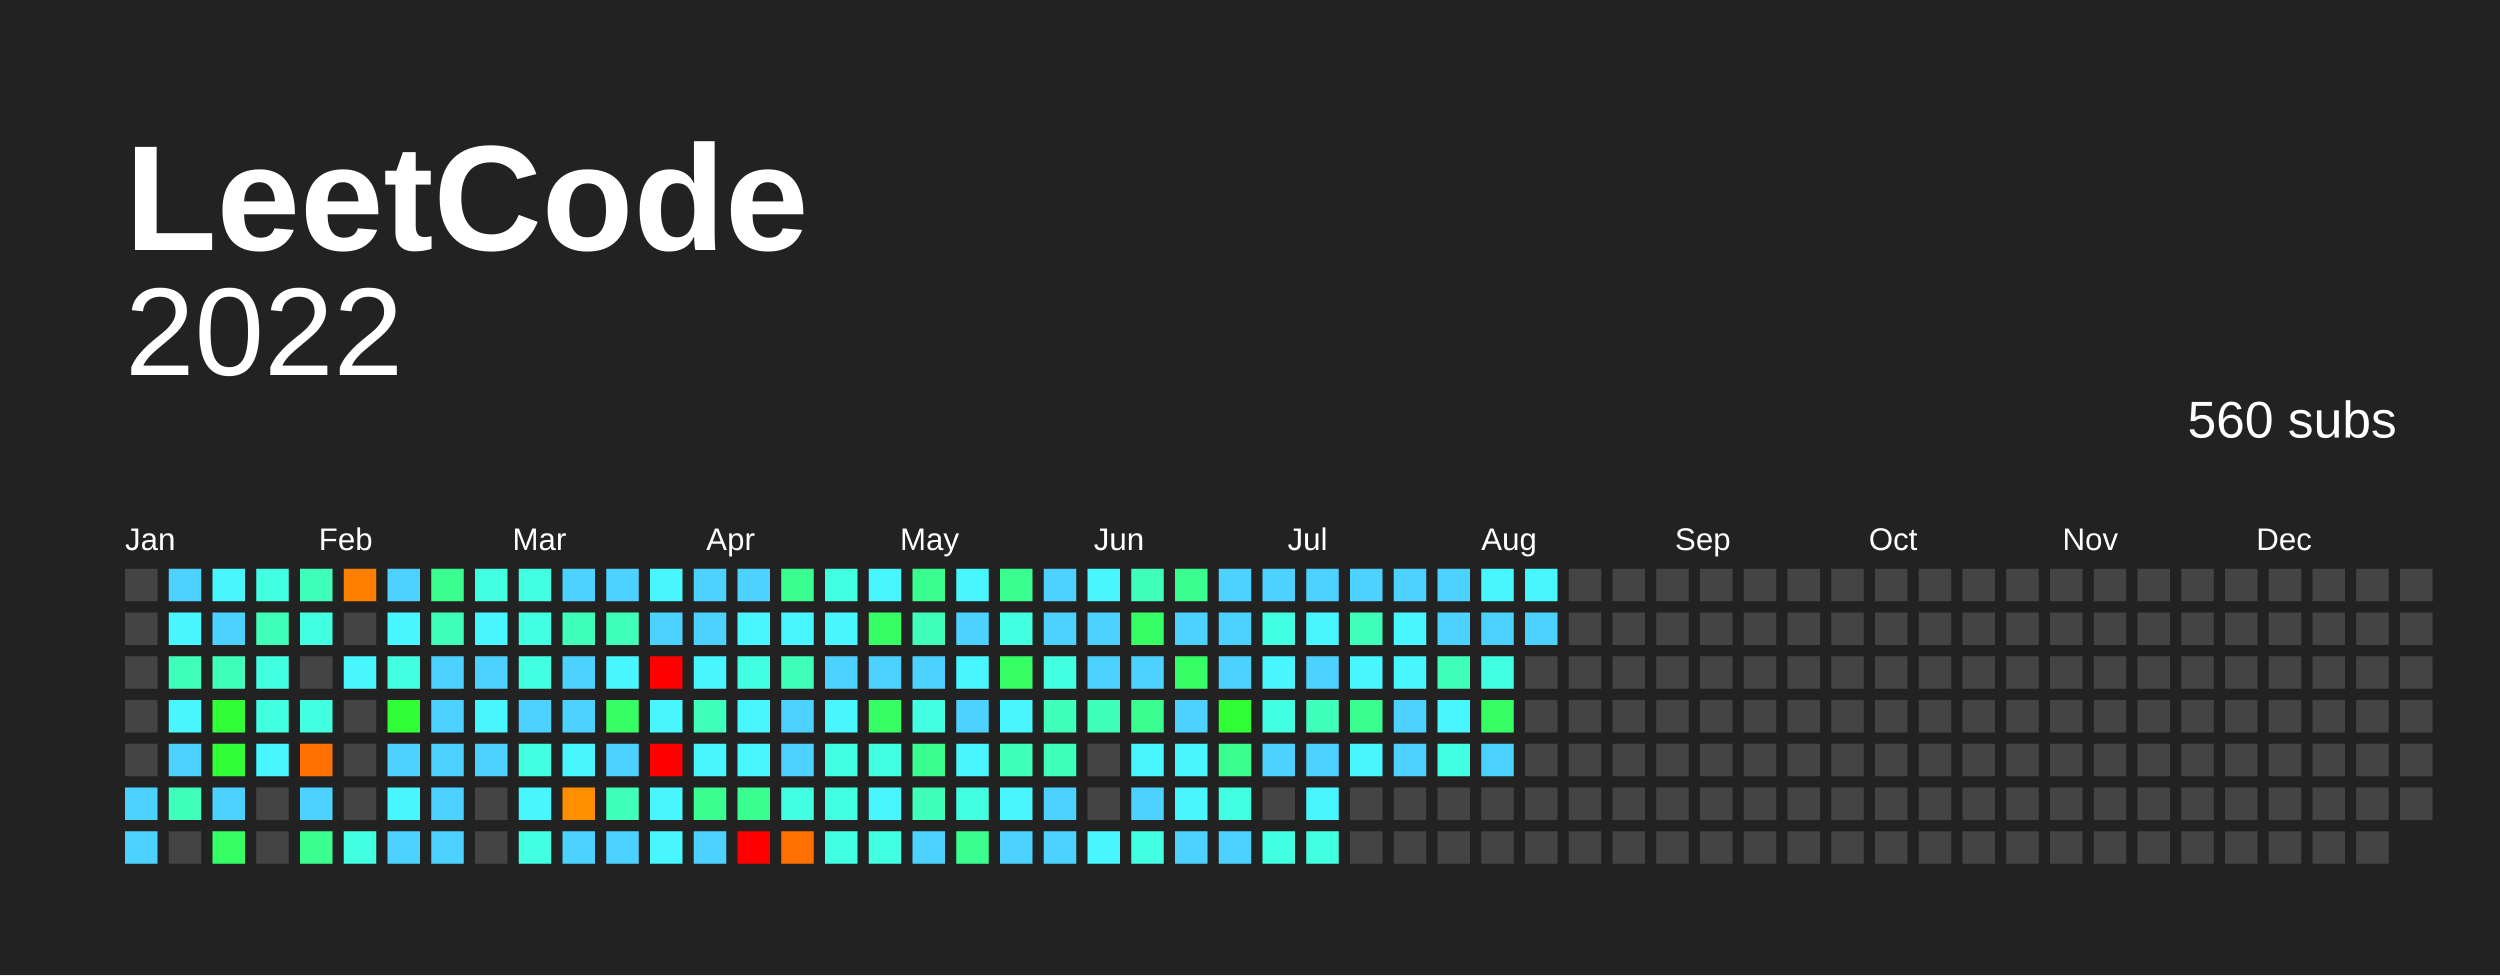
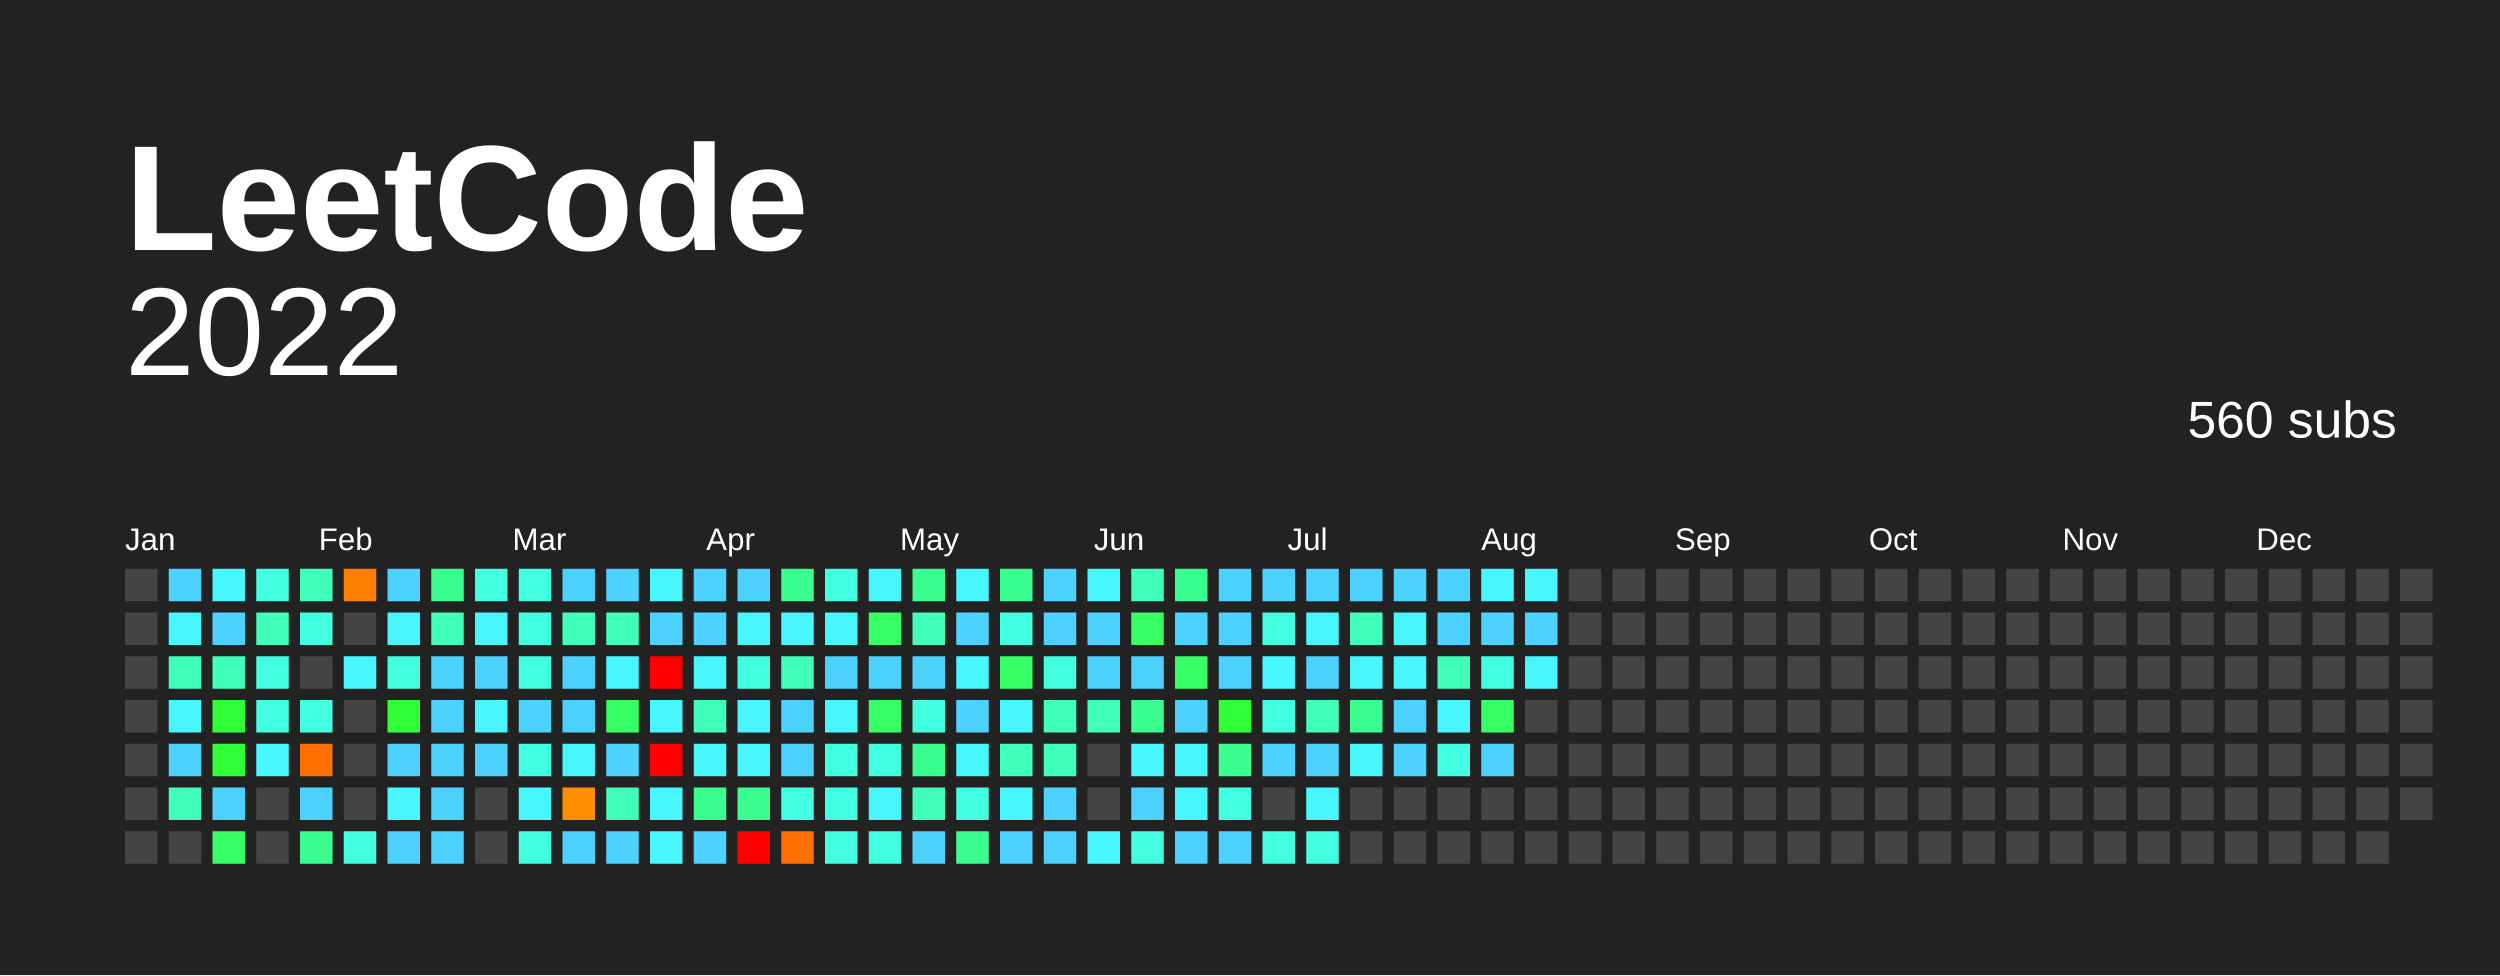
<svg xmlns="http://www.w3.org/2000/svg" baseProfile="full" height="78mm" version="1.1" viewBox="0,0,200,78" width="200mm">
  <defs />
  <rect fill="#222222" height="78" width="200" x="0" y="0" />
  <text fill="#FFFFFF" style="font-size:12px; font-family:Arial; font-weight:bold;" x="10" y="20"> LeetCode</text>
  <text alignment-baseline="hanging" fill="#FFFFFF" style="font-size:10.0px; font-family:Arial;" x="10" y="30">2022</text>
  <text alignment-baseline="hanging" fill="#FFFFFF" style="font-size:4.125px; font-family:Arial;" x="175" y="35">560 subs</text>
  <text fill="#FFFFFF" style="font-size:2.5px; font-family:Arial" x="10.0" y="44">Jan</text>
  <text fill="#FFFFFF" style="font-size:2.5px; font-family:Arial" x="25.5" y="44">Feb</text>
  <text fill="#FFFFFF" style="font-size:2.5px; font-family:Arial" x="41.0" y="44">Mar</text>
  <text fill="#FFFFFF" style="font-size:2.5px; font-family:Arial" x="56.5" y="44">Apr</text>
  <text fill="#FFFFFF" style="font-size:2.5px; font-family:Arial" x="72.0" y="44">May</text>
  <text fill="#FFFFFF" style="font-size:2.5px; font-family:Arial" x="87.5" y="44">Jun</text>
  <text fill="#FFFFFF" style="font-size:2.5px; font-family:Arial" x="103.0" y="44">Jul</text>
  <text fill="#FFFFFF" style="font-size:2.5px; font-family:Arial" x="118.5" y="44">Aug</text>
  <text fill="#FFFFFF" style="font-size:2.5px; font-family:Arial" x="134.0" y="44">Sep</text>
  <text fill="#FFFFFF" style="font-size:2.5px; font-family:Arial" x="149.5" y="44">Oct</text>
  <text fill="#FFFFFF" style="font-size:2.5px; font-family:Arial" x="165.0" y="44">Nov</text>
  <text fill="#FFFFFF" style="font-size:2.5px; font-family:Arial" x="180.5" y="44">Dec</text>
  <rect fill="#444444" height="2.6" width="2.6" x="10.0" y="45.5" />
  <rect fill="#444444" height="2.6" width="2.6" x="10.0" y="49.0" />
  <rect fill="#444444" height="2.6" width="2.6" x="10.0" y="52.5" />
  <rect fill="#444444" height="2.6" width="2.6" x="10.0" y="56.0" />
  <rect fill="#444444" height="2.6" width="2.6" x="10.0" y="59.5" />
-   <rect fill="#4dd2ff" height="2.6" width="2.6" x="10.0" y="63.0" />
-   <rect fill="#4dd2ff" height="2.6" width="2.6" x="10.0" y="66.5" />
+   <rect fill="#444444" height="2.6" width="2.6" x="10.0" y="63.0" />
+   <rect fill="#444444" height="2.6" width="2.6" x="10.0" y="66.5" />
  <rect fill="#4dd2ff" height="2.6" width="2.6" x="13.5" y="45.5" />
  <rect fill="#48f6ff" height="2.6" width="2.6" x="13.5" y="49.0" />
  <rect fill="#3fffba" height="2.6" width="2.6" x="13.5" y="52.5" />
  <rect fill="#48f6ff" height="2.6" width="2.6" x="13.5" y="56.0" />
  <rect fill="#4dd2ff" height="2.6" width="2.6" x="13.5" y="59.5" />
  <rect fill="#3fffba" height="2.6" width="2.6" x="13.5" y="63.0" />
  <rect fill="#444444" height="2.6" width="2.6" x="13.5" y="66.5" />
  <rect fill="#48f6ff" height="2.6" width="2.6" x="17.0" y="45.5" />
  <rect fill="#4dd2ff" height="2.6" width="2.6" x="17.0" y="49.0" />
  <rect fill="#3fffba" height="2.6" width="2.6" x="17.0" y="52.5" />
  <rect fill="#30ff37" height="2.6" width="2.6" x="17.0" y="56.0" />
  <rect fill="#30ff37" height="2.6" width="2.6" x="17.0" y="59.5" />
  <rect fill="#4dd2ff" height="2.6" width="2.6" x="17.0" y="63.0" />
  <rect fill="#35ff65" height="2.6" width="2.6" x="17.0" y="66.5" />
  <rect fill="#43ffe2" height="2.6" width="2.6" x="20.5" y="45.5" />
  <rect fill="#3fffba" height="2.6" width="2.6" x="20.5" y="49.0" />
  <rect fill="#43ffe2" height="2.6" width="2.6" x="20.5" y="52.5" />
  <rect fill="#43ffe2" height="2.6" width="2.6" x="20.5" y="56.0" />
  <rect fill="#48f6ff" height="2.6" width="2.6" x="20.5" y="59.5" />
  <rect fill="#444444" height="2.6" width="2.6" x="20.5" y="63.0" />
  <rect fill="#444444" height="2.6" width="2.6" x="20.5" y="66.5" />
  <rect fill="#3fffba" height="2.6" width="2.6" x="24.0" y="45.5" />
  <rect fill="#43ffe2" height="2.6" width="2.6" x="24.0" y="49.0" />
  <rect fill="#444444" height="2.6" width="2.6" x="24.0" y="52.5" />
  <rect fill="#43ffe2" height="2.6" width="2.6" x="24.0" y="56.0" />
  <rect fill="#ff7000" height="2.6" width="2.6" x="24.0" y="59.5" />
  <rect fill="#4dd2ff" height="2.6" width="2.6" x="24.0" y="63.0" />
  <rect fill="#3aff90" height="2.6" width="2.6" x="24.0" y="66.5" />
  <rect fill="#ff7f00" height="2.6" width="2.6" x="27.5" y="45.5" />
  <rect fill="#444444" height="2.6" width="2.6" x="27.5" y="49.0" />
  <rect fill="#48f6ff" height="2.6" width="2.6" x="27.5" y="52.5" />
  <rect fill="#444444" height="2.6" width="2.6" x="27.5" y="56.0" />
  <rect fill="#444444" height="2.6" width="2.6" x="27.5" y="59.5" />
  <rect fill="#444444" height="2.6" width="2.6" x="27.5" y="63.0" />
  <rect fill="#43ffe2" height="2.6" width="2.6" x="27.5" y="66.5" />
  <rect fill="#4dd2ff" height="2.6" width="2.6" x="31.0" y="45.5" />
  <rect fill="#48f6ff" height="2.6" width="2.6" x="31.0" y="49.0" />
  <rect fill="#43ffe2" height="2.6" width="2.6" x="31.0" y="52.5" />
  <rect fill="#30ff37" height="2.6" width="2.6" x="31.0" y="56.0" />
  <rect fill="#4dd2ff" height="2.6" width="2.6" x="31.0" y="59.5" />
  <rect fill="#48f6ff" height="2.6" width="2.6" x="31.0" y="63.0" />
  <rect fill="#4dd2ff" height="2.6" width="2.6" x="31.0" y="66.5" />
  <rect fill="#3aff90" height="2.6" width="2.6" x="34.5" y="45.5" />
  <rect fill="#3fffba" height="2.6" width="2.6" x="34.5" y="49.0" />
  <rect fill="#4dd2ff" height="2.6" width="2.6" x="34.5" y="52.5" />
  <rect fill="#4dd2ff" height="2.6" width="2.6" x="34.5" y="56.0" />
  <rect fill="#4dd2ff" height="2.6" width="2.6" x="34.5" y="59.5" />
  <rect fill="#4dd2ff" height="2.6" width="2.6" x="34.5" y="63.0" />
  <rect fill="#4dd2ff" height="2.6" width="2.6" x="34.5" y="66.5" />
  <rect fill="#43ffe2" height="2.6" width="2.6" x="38.0" y="45.5" />
  <rect fill="#48f6ff" height="2.6" width="2.6" x="38.0" y="49.0" />
  <rect fill="#4dd2ff" height="2.6" width="2.6" x="38.0" y="52.5" />
  <rect fill="#48f6ff" height="2.6" width="2.6" x="38.0" y="56.0" />
  <rect fill="#4dd2ff" height="2.6" width="2.6" x="38.0" y="59.5" />
  <rect fill="#444444" height="2.6" width="2.6" x="38.0" y="63.0" />
  <rect fill="#444444" height="2.6" width="2.6" x="38.0" y="66.5" />
  <rect fill="#43ffe2" height="2.6" width="2.6" x="41.5" y="45.5" />
  <rect fill="#43ffe2" height="2.6" width="2.6" x="41.5" y="49.0" />
  <rect fill="#43ffe2" height="2.6" width="2.6" x="41.5" y="52.5" />
  <rect fill="#4dd2ff" height="2.6" width="2.6" x="41.5" y="56.0" />
  <rect fill="#43ffe2" height="2.6" width="2.6" x="41.5" y="59.5" />
  <rect fill="#48f6ff" height="2.6" width="2.6" x="41.5" y="63.0" />
  <rect fill="#43ffe2" height="2.6" width="2.6" x="41.5" y="66.5" />
  <rect fill="#4dd2ff" height="2.6" width="2.6" x="45.0" y="45.5" />
  <rect fill="#3fffba" height="2.6" width="2.6" x="45.0" y="49.0" />
  <rect fill="#4dd2ff" height="2.6" width="2.6" x="45.0" y="52.5" />
  <rect fill="#4dd2ff" height="2.6" width="2.6" x="45.0" y="56.0" />
  <rect fill="#48f6ff" height="2.6" width="2.6" x="45.0" y="59.5" />
  <rect fill="#ff8f00" height="2.6" width="2.6" x="45.0" y="63.0" />
  <rect fill="#4dd2ff" height="2.6" width="2.6" x="45.0" y="66.5" />
  <rect fill="#4dd2ff" height="2.6" width="2.6" x="48.5" y="45.5" />
  <rect fill="#3fffba" height="2.6" width="2.6" x="48.5" y="49.0" />
  <rect fill="#48f6ff" height="2.6" width="2.6" x="48.5" y="52.5" />
  <rect fill="#35ff65" height="2.6" width="2.6" x="48.5" y="56.0" />
  <rect fill="#4dd2ff" height="2.6" width="2.6" x="48.5" y="59.5" />
  <rect fill="#3fffba" height="2.6" width="2.6" x="48.5" y="63.0" />
  <rect fill="#4dd2ff" height="2.6" width="2.6" x="48.5" y="66.5" />
  <rect fill="#48f6ff" height="2.6" width="2.6" x="52.0" y="45.5" />
  <rect fill="#4dd2ff" height="2.6" width="2.6" x="52.0" y="49.0" />
  <rect fill="red" height="2.6" width="2.6" x="52.0" y="52.5" />
  <rect fill="#48f6ff" height="2.6" width="2.6" x="52.0" y="56.0" />
  <rect fill="red" height="2.6" width="2.6" x="52.0" y="59.5" />
  <rect fill="#48f6ff" height="2.6" width="2.6" x="52.0" y="63.0" />
  <rect fill="#48f6ff" height="2.6" width="2.6" x="52.0" y="66.5" />
  <rect fill="#4dd2ff" height="2.6" width="2.6" x="55.5" y="45.5" />
  <rect fill="#4dd2ff" height="2.6" width="2.6" x="55.5" y="49.0" />
  <rect fill="#48f6ff" height="2.6" width="2.6" x="55.5" y="52.5" />
  <rect fill="#3fffba" height="2.6" width="2.6" x="55.5" y="56.0" />
  <rect fill="#48f6ff" height="2.6" width="2.6" x="55.5" y="59.5" />
  <rect fill="#3aff90" height="2.6" width="2.6" x="55.5" y="63.0" />
  <rect fill="#4dd2ff" height="2.6" width="2.6" x="55.5" y="66.5" />
  <rect fill="#4dd2ff" height="2.6" width="2.6" x="59.0" y="45.5" />
  <rect fill="#48f6ff" height="2.6" width="2.6" x="59.0" y="49.0" />
  <rect fill="#43ffe2" height="2.6" width="2.6" x="59.0" y="52.5" />
  <rect fill="#48f6ff" height="2.6" width="2.6" x="59.0" y="56.0" />
  <rect fill="#48f6ff" height="2.6" width="2.6" x="59.0" y="59.5" />
  <rect fill="#3aff90" height="2.6" width="2.6" x="59.0" y="63.0" />
  <rect fill="red" height="2.6" width="2.6" x="59.0" y="66.5" />
  <rect fill="#3aff90" height="2.6" width="2.6" x="62.5" y="45.5" />
  <rect fill="#48f6ff" height="2.6" width="2.6" x="62.5" y="49.0" />
  <rect fill="#3fffba" height="2.6" width="2.6" x="62.5" y="52.5" />
  <rect fill="#4dd2ff" height="2.6" width="2.6" x="62.5" y="56.0" />
  <rect fill="#4dd2ff" height="2.6" width="2.6" x="62.5" y="59.5" />
  <rect fill="#43ffe2" height="2.6" width="2.6" x="62.5" y="63.0" />
  <rect fill="#ff7000" height="2.6" width="2.6" x="62.5" y="66.5" />
  <rect fill="#43ffe2" height="2.6" width="2.6" x="66.0" y="45.5" />
  <rect fill="#48f6ff" height="2.6" width="2.6" x="66.0" y="49.0" />
  <rect fill="#4dd2ff" height="2.6" width="2.6" x="66.0" y="52.5" />
  <rect fill="#48f6ff" height="2.6" width="2.6" x="66.0" y="56.0" />
  <rect fill="#43ffe2" height="2.6" width="2.6" x="66.0" y="59.5" />
  <rect fill="#43ffe2" height="2.6" width="2.6" x="66.0" y="63.0" />
  <rect fill="#43ffe2" height="2.6" width="2.6" x="66.0" y="66.5" />
  <rect fill="#48f6ff" height="2.6" width="2.6" x="69.5" y="45.5" />
  <rect fill="#35ff65" height="2.6" width="2.6" x="69.5" y="49.0" />
  <rect fill="#4dd2ff" height="2.6" width="2.6" x="69.5" y="52.5" />
  <rect fill="#35ff65" height="2.6" width="2.6" x="69.5" y="56.0" />
  <rect fill="#43ffe2" height="2.6" width="2.6" x="69.5" y="59.5" />
  <rect fill="#48f6ff" height="2.6" width="2.6" x="69.5" y="63.0" />
  <rect fill="#43ffe2" height="2.6" width="2.6" x="69.5" y="66.5" />
  <rect fill="#3aff90" height="2.6" width="2.6" x="73.0" y="45.5" />
  <rect fill="#3fffba" height="2.6" width="2.6" x="73.0" y="49.0" />
  <rect fill="#4dd2ff" height="2.6" width="2.6" x="73.0" y="52.5" />
  <rect fill="#43ffe2" height="2.6" width="2.6" x="73.0" y="56.0" />
  <rect fill="#3aff90" height="2.6" width="2.6" x="73.0" y="59.5" />
  <rect fill="#3fffba" height="2.6" width="2.6" x="73.0" y="63.0" />
  <rect fill="#4dd2ff" height="2.6" width="2.6" x="73.0" y="66.5" />
  <rect fill="#48f6ff" height="2.6" width="2.6" x="76.5" y="45.5" />
  <rect fill="#4dd2ff" height="2.6" width="2.6" x="76.5" y="49.0" />
  <rect fill="#48f6ff" height="2.6" width="2.6" x="76.5" y="52.5" />
  <rect fill="#4dd2ff" height="2.6" width="2.6" x="76.5" y="56.0" />
  <rect fill="#48f6ff" height="2.6" width="2.6" x="76.5" y="59.5" />
  <rect fill="#43ffe2" height="2.6" width="2.6" x="76.5" y="63.0" />
  <rect fill="#3aff90" height="2.6" width="2.6" x="76.5" y="66.5" />
  <rect fill="#3aff90" height="2.6" width="2.6" x="80.0" y="45.5" />
  <rect fill="#43ffe2" height="2.6" width="2.6" x="80.0" y="49.0" />
  <rect fill="#35ff65" height="2.6" width="2.6" x="80.0" y="52.5" />
  <rect fill="#48f6ff" height="2.6" width="2.6" x="80.0" y="56.0" />
  <rect fill="#3fffba" height="2.6" width="2.6" x="80.0" y="59.5" />
  <rect fill="#48f6ff" height="2.6" width="2.6" x="80.0" y="63.0" />
  <rect fill="#4dd2ff" height="2.6" width="2.6" x="80.0" y="66.5" />
  <rect fill="#4dd2ff" height="2.6" width="2.6" x="83.5" y="45.5" />
  <rect fill="#4dd2ff" height="2.6" width="2.6" x="83.5" y="49.0" />
  <rect fill="#43ffe2" height="2.6" width="2.6" x="83.5" y="52.5" />
  <rect fill="#3fffba" height="2.6" width="2.6" x="83.5" y="56.0" />
  <rect fill="#3fffba" height="2.6" width="2.6" x="83.5" y="59.5" />
  <rect fill="#4dd2ff" height="2.6" width="2.6" x="83.5" y="63.0" />
  <rect fill="#4dd2ff" height="2.6" width="2.6" x="83.5" y="66.5" />
  <rect fill="#48f6ff" height="2.6" width="2.6" x="87.0" y="45.5" />
  <rect fill="#4dd2ff" height="2.6" width="2.6" x="87.0" y="49.0" />
  <rect fill="#4dd2ff" height="2.6" width="2.6" x="87.0" y="52.5" />
  <rect fill="#3fffba" height="2.6" width="2.6" x="87.0" y="56.0" />
  <rect fill="#444444" height="2.6" width="2.6" x="87.0" y="59.5" />
  <rect fill="#444444" height="2.6" width="2.6" x="87.0" y="63.0" />
  <rect fill="#48f6ff" height="2.6" width="2.6" x="87.0" y="66.5" />
  <rect fill="#3fffba" height="2.6" width="2.6" x="90.5" y="45.5" />
  <rect fill="#35ff65" height="2.6" width="2.6" x="90.5" y="49.0" />
  <rect fill="#4dd2ff" height="2.6" width="2.6" x="90.5" y="52.5" />
  <rect fill="#3aff90" height="2.6" width="2.6" x="90.5" y="56.0" />
  <rect fill="#48f6ff" height="2.6" width="2.6" x="90.5" y="59.5" />
  <rect fill="#4dd2ff" height="2.6" width="2.6" x="90.5" y="63.0" />
  <rect fill="#43ffe2" height="2.6" width="2.6" x="90.5" y="66.5" />
  <rect fill="#3aff90" height="2.6" width="2.6" x="94.0" y="45.5" />
  <rect fill="#4dd2ff" height="2.6" width="2.6" x="94.0" y="49.0" />
  <rect fill="#35ff65" height="2.6" width="2.6" x="94.0" y="52.5" />
  <rect fill="#4dd2ff" height="2.6" width="2.6" x="94.0" y="56.0" />
  <rect fill="#48f6ff" height="2.6" width="2.6" x="94.0" y="59.5" />
  <rect fill="#48f6ff" height="2.6" width="2.6" x="94.0" y="63.0" />
  <rect fill="#4dd2ff" height="2.6" width="2.6" x="94.0" y="66.5" />
  <rect fill="#4dd2ff" height="2.6" width="2.6" x="97.5" y="45.5" />
  <rect fill="#4dd2ff" height="2.6" width="2.6" x="97.5" y="49.0" />
  <rect fill="#4dd2ff" height="2.6" width="2.6" x="97.5" y="52.5" />
  <rect fill="#30ff37" height="2.6" width="2.6" x="97.5" y="56.0" />
  <rect fill="#3aff90" height="2.6" width="2.6" x="97.5" y="59.5" />
  <rect fill="#43ffe2" height="2.6" width="2.6" x="97.5" y="63.0" />
  <rect fill="#4dd2ff" height="2.6" width="2.6" x="97.5" y="66.5" />
  <rect fill="#4dd2ff" height="2.6" width="2.6" x="101.0" y="45.5" />
  <rect fill="#43ffe2" height="2.6" width="2.6" x="101.0" y="49.0" />
  <rect fill="#48f6ff" height="2.6" width="2.6" x="101.0" y="52.5" />
  <rect fill="#43ffe2" height="2.6" width="2.6" x="101.0" y="56.0" />
  <rect fill="#4dd2ff" height="2.6" width="2.6" x="101.0" y="59.5" />
  <rect fill="#444444" height="2.6" width="2.6" x="101.0" y="63.0" />
  <rect fill="#43ffe2" height="2.6" width="2.6" x="101.0" y="66.5" />
  <rect fill="#4dd2ff" height="2.6" width="2.6" x="104.5" y="45.5" />
  <rect fill="#48f6ff" height="2.6" width="2.6" x="104.5" y="49.0" />
  <rect fill="#4dd2ff" height="2.6" width="2.6" x="104.5" y="52.5" />
  <rect fill="#3fffba" height="2.6" width="2.6" x="104.5" y="56.0" />
  <rect fill="#4dd2ff" height="2.6" width="2.6" x="104.5" y="59.5" />
  <rect fill="#48f6ff" height="2.6" width="2.6" x="104.5" y="63.0" />
  <rect fill="#43ffe2" height="2.6" width="2.6" x="104.5" y="66.5" />
  <rect fill="#4dd2ff" height="2.6" width="2.6" x="108.0" y="45.5" />
  <rect fill="#3fffba" height="2.6" width="2.6" x="108.0" y="49.0" />
  <rect fill="#48f6ff" height="2.6" width="2.6" x="108.0" y="52.5" />
  <rect fill="#3aff90" height="2.6" width="2.6" x="108.0" y="56.0" />
  <rect fill="#48f6ff" height="2.6" width="2.6" x="108.0" y="59.5" />
  <rect fill="#444444" height="2.6" width="2.6" x="108.0" y="63.0" />
  <rect fill="#444444" height="2.6" width="2.6" x="108.0" y="66.5" />
  <rect fill="#4dd2ff" height="2.6" width="2.6" x="111.5" y="45.5" />
  <rect fill="#48f6ff" height="2.6" width="2.6" x="111.5" y="49.0" />
  <rect fill="#48f6ff" height="2.6" width="2.6" x="111.5" y="52.5" />
  <rect fill="#4dd2ff" height="2.6" width="2.6" x="111.5" y="56.0" />
  <rect fill="#4dd2ff" height="2.6" width="2.6" x="111.5" y="59.5" />
  <rect fill="#444444" height="2.6" width="2.6" x="111.5" y="63.0" />
  <rect fill="#444444" height="2.6" width="2.6" x="111.5" y="66.5" />
  <rect fill="#4dd2ff" height="2.6" width="2.6" x="115.0" y="45.5" />
  <rect fill="#4dd2ff" height="2.6" width="2.6" x="115.0" y="49.0" />
  <rect fill="#3fffba" height="2.6" width="2.6" x="115.0" y="52.5" />
  <rect fill="#48f6ff" height="2.6" width="2.6" x="115.0" y="56.0" />
  <rect fill="#43ffe2" height="2.6" width="2.6" x="115.0" y="59.5" />
  <rect fill="#444444" height="2.6" width="2.6" x="115.0" y="63.0" />
  <rect fill="#444444" height="2.6" width="2.6" x="115.0" y="66.5" />
  <rect fill="#48f6ff" height="2.6" width="2.6" x="118.5" y="45.5" />
  <rect fill="#4dd2ff" height="2.6" width="2.6" x="118.5" y="49.0" />
  <rect fill="#43ffe2" height="2.6" width="2.6" x="118.5" y="52.5" />
  <rect fill="#35ff65" height="2.6" width="2.6" x="118.5" y="56.0" />
  <rect fill="#4dd2ff" height="2.6" width="2.6" x="118.5" y="59.5" />
  <rect fill="#444444" height="2.6" width="2.6" x="118.5" y="63.0" />
  <rect fill="#444444" height="2.6" width="2.6" x="118.5" y="66.5" />
  <rect fill="#48f6ff" height="2.6" width="2.6" x="122.0" y="45.5" />
  <rect fill="#4dd2ff" height="2.6" width="2.6" x="122.0" y="49.0" />
-   <rect fill="#444444" height="2.6" width="2.6" x="122.0" y="52.5" />
+   <rect fill="#48f6ff" height="2.6" width="2.6" x="122.0" y="52.5" />
  <rect fill="#444444" height="2.6" width="2.6" x="122.0" y="56.0" />
  <rect fill="#444444" height="2.6" width="2.6" x="122.0" y="59.5" />
  <rect fill="#444444" height="2.6" width="2.6" x="122.0" y="63.0" />
  <rect fill="#444444" height="2.6" width="2.6" x="122.0" y="66.5" />
  <rect fill="#444444" height="2.6" width="2.6" x="125.5" y="45.5" />
  <rect fill="#444444" height="2.6" width="2.6" x="125.5" y="49.0" />
  <rect fill="#444444" height="2.6" width="2.6" x="125.5" y="52.5" />
  <rect fill="#444444" height="2.6" width="2.6" x="125.5" y="56.0" />
  <rect fill="#444444" height="2.6" width="2.6" x="125.5" y="59.5" />
  <rect fill="#444444" height="2.6" width="2.6" x="125.5" y="63.0" />
  <rect fill="#444444" height="2.6" width="2.6" x="125.5" y="66.5" />
  <rect fill="#444444" height="2.6" width="2.6" x="129.0" y="45.5" />
  <rect fill="#444444" height="2.6" width="2.6" x="129.0" y="49.0" />
  <rect fill="#444444" height="2.6" width="2.6" x="129.0" y="52.5" />
  <rect fill="#444444" height="2.6" width="2.6" x="129.0" y="56.0" />
  <rect fill="#444444" height="2.6" width="2.6" x="129.0" y="59.5" />
  <rect fill="#444444" height="2.6" width="2.6" x="129.0" y="63.0" />
  <rect fill="#444444" height="2.6" width="2.6" x="129.0" y="66.5" />
  <rect fill="#444444" height="2.6" width="2.6" x="132.5" y="45.5" />
  <rect fill="#444444" height="2.6" width="2.6" x="132.5" y="49.0" />
  <rect fill="#444444" height="2.6" width="2.6" x="132.5" y="52.5" />
  <rect fill="#444444" height="2.6" width="2.6" x="132.5" y="56.0" />
  <rect fill="#444444" height="2.6" width="2.6" x="132.5" y="59.5" />
  <rect fill="#444444" height="2.6" width="2.6" x="132.5" y="63.0" />
  <rect fill="#444444" height="2.6" width="2.6" x="132.5" y="66.5" />
  <rect fill="#444444" height="2.6" width="2.6" x="136.0" y="45.5" />
  <rect fill="#444444" height="2.6" width="2.6" x="136.0" y="49.0" />
  <rect fill="#444444" height="2.6" width="2.6" x="136.0" y="52.5" />
  <rect fill="#444444" height="2.6" width="2.6" x="136.0" y="56.0" />
  <rect fill="#444444" height="2.6" width="2.6" x="136.0" y="59.5" />
  <rect fill="#444444" height="2.6" width="2.6" x="136.0" y="63.0" />
  <rect fill="#444444" height="2.6" width="2.6" x="136.0" y="66.5" />
  <rect fill="#444444" height="2.6" width="2.6" x="139.5" y="45.5" />
  <rect fill="#444444" height="2.6" width="2.6" x="139.5" y="49.0" />
  <rect fill="#444444" height="2.6" width="2.6" x="139.5" y="52.5" />
  <rect fill="#444444" height="2.6" width="2.6" x="139.5" y="56.0" />
  <rect fill="#444444" height="2.6" width="2.6" x="139.5" y="59.5" />
  <rect fill="#444444" height="2.6" width="2.6" x="139.5" y="63.0" />
  <rect fill="#444444" height="2.6" width="2.6" x="139.5" y="66.5" />
  <rect fill="#444444" height="2.6" width="2.6" x="143.0" y="45.5" />
  <rect fill="#444444" height="2.6" width="2.6" x="143.0" y="49.0" />
  <rect fill="#444444" height="2.6" width="2.6" x="143.0" y="52.5" />
  <rect fill="#444444" height="2.6" width="2.6" x="143.0" y="56.0" />
  <rect fill="#444444" height="2.6" width="2.6" x="143.0" y="59.5" />
  <rect fill="#444444" height="2.6" width="2.6" x="143.0" y="63.0" />
  <rect fill="#444444" height="2.6" width="2.6" x="143.0" y="66.5" />
  <rect fill="#444444" height="2.6" width="2.6" x="146.5" y="45.5" />
  <rect fill="#444444" height="2.6" width="2.6" x="146.5" y="49.0" />
  <rect fill="#444444" height="2.6" width="2.6" x="146.5" y="52.5" />
  <rect fill="#444444" height="2.6" width="2.6" x="146.5" y="56.0" />
  <rect fill="#444444" height="2.6" width="2.6" x="146.5" y="59.5" />
  <rect fill="#444444" height="2.6" width="2.6" x="146.5" y="63.0" />
  <rect fill="#444444" height="2.6" width="2.6" x="146.5" y="66.5" />
  <rect fill="#444444" height="2.6" width="2.6" x="150.0" y="45.5" />
  <rect fill="#444444" height="2.6" width="2.6" x="150.0" y="49.0" />
  <rect fill="#444444" height="2.6" width="2.6" x="150.0" y="52.5" />
  <rect fill="#444444" height="2.6" width="2.6" x="150.0" y="56.0" />
  <rect fill="#444444" height="2.6" width="2.6" x="150.0" y="59.5" />
  <rect fill="#444444" height="2.6" width="2.6" x="150.0" y="63.0" />
  <rect fill="#444444" height="2.6" width="2.6" x="150.0" y="66.5" />
  <rect fill="#444444" height="2.6" width="2.6" x="153.5" y="45.5" />
  <rect fill="#444444" height="2.6" width="2.6" x="153.5" y="49.0" />
  <rect fill="#444444" height="2.6" width="2.6" x="153.5" y="52.5" />
  <rect fill="#444444" height="2.6" width="2.6" x="153.5" y="56.0" />
  <rect fill="#444444" height="2.6" width="2.6" x="153.5" y="59.5" />
  <rect fill="#444444" height="2.6" width="2.6" x="153.5" y="63.0" />
  <rect fill="#444444" height="2.6" width="2.6" x="153.5" y="66.5" />
  <rect fill="#444444" height="2.6" width="2.6" x="157.0" y="45.5" />
  <rect fill="#444444" height="2.6" width="2.6" x="157.0" y="49.0" />
  <rect fill="#444444" height="2.6" width="2.6" x="157.0" y="52.5" />
  <rect fill="#444444" height="2.6" width="2.6" x="157.0" y="56.0" />
  <rect fill="#444444" height="2.6" width="2.6" x="157.0" y="59.5" />
  <rect fill="#444444" height="2.6" width="2.6" x="157.0" y="63.0" />
  <rect fill="#444444" height="2.6" width="2.6" x="157.0" y="66.5" />
  <rect fill="#444444" height="2.6" width="2.6" x="160.5" y="45.5" />
  <rect fill="#444444" height="2.6" width="2.6" x="160.5" y="49.0" />
  <rect fill="#444444" height="2.6" width="2.6" x="160.5" y="52.5" />
  <rect fill="#444444" height="2.6" width="2.6" x="160.5" y="56.0" />
  <rect fill="#444444" height="2.6" width="2.6" x="160.5" y="59.5" />
  <rect fill="#444444" height="2.6" width="2.6" x="160.5" y="63.0" />
  <rect fill="#444444" height="2.6" width="2.6" x="160.5" y="66.5" />
  <rect fill="#444444" height="2.6" width="2.6" x="164.0" y="45.5" />
  <rect fill="#444444" height="2.6" width="2.6" x="164.0" y="49.0" />
  <rect fill="#444444" height="2.6" width="2.6" x="164.0" y="52.5" />
  <rect fill="#444444" height="2.6" width="2.6" x="164.0" y="56.0" />
  <rect fill="#444444" height="2.6" width="2.6" x="164.0" y="59.5" />
  <rect fill="#444444" height="2.6" width="2.6" x="164.0" y="63.0" />
  <rect fill="#444444" height="2.6" width="2.6" x="164.0" y="66.5" />
  <rect fill="#444444" height="2.6" width="2.6" x="167.5" y="45.5" />
  <rect fill="#444444" height="2.6" width="2.6" x="167.5" y="49.0" />
  <rect fill="#444444" height="2.6" width="2.6" x="167.5" y="52.5" />
  <rect fill="#444444" height="2.6" width="2.6" x="167.5" y="56.0" />
  <rect fill="#444444" height="2.6" width="2.6" x="167.5" y="59.5" />
  <rect fill="#444444" height="2.6" width="2.6" x="167.5" y="63.0" />
  <rect fill="#444444" height="2.6" width="2.6" x="167.5" y="66.5" />
  <rect fill="#444444" height="2.6" width="2.6" x="171.0" y="45.5" />
  <rect fill="#444444" height="2.6" width="2.6" x="171.0" y="49.0" />
  <rect fill="#444444" height="2.6" width="2.6" x="171.0" y="52.5" />
  <rect fill="#444444" height="2.6" width="2.6" x="171.0" y="56.0" />
  <rect fill="#444444" height="2.6" width="2.6" x="171.0" y="59.5" />
  <rect fill="#444444" height="2.6" width="2.6" x="171.0" y="63.0" />
  <rect fill="#444444" height="2.6" width="2.6" x="171.0" y="66.5" />
  <rect fill="#444444" height="2.6" width="2.6" x="174.5" y="45.5" />
  <rect fill="#444444" height="2.6" width="2.6" x="174.5" y="49.0" />
  <rect fill="#444444" height="2.6" width="2.6" x="174.5" y="52.5" />
  <rect fill="#444444" height="2.6" width="2.6" x="174.5" y="56.0" />
  <rect fill="#444444" height="2.6" width="2.6" x="174.5" y="59.5" />
  <rect fill="#444444" height="2.6" width="2.6" x="174.5" y="63.0" />
  <rect fill="#444444" height="2.6" width="2.6" x="174.5" y="66.5" />
  <rect fill="#444444" height="2.6" width="2.6" x="178.0" y="45.5" />
  <rect fill="#444444" height="2.6" width="2.6" x="178.0" y="49.0" />
  <rect fill="#444444" height="2.6" width="2.6" x="178.0" y="52.5" />
  <rect fill="#444444" height="2.6" width="2.6" x="178.0" y="56.0" />
  <rect fill="#444444" height="2.6" width="2.6" x="178.0" y="59.5" />
  <rect fill="#444444" height="2.6" width="2.6" x="178.0" y="63.0" />
  <rect fill="#444444" height="2.6" width="2.6" x="178.0" y="66.5" />
  <rect fill="#444444" height="2.6" width="2.6" x="181.5" y="45.5" />
  <rect fill="#444444" height="2.6" width="2.6" x="181.5" y="49.0" />
  <rect fill="#444444" height="2.6" width="2.6" x="181.5" y="52.5" />
  <rect fill="#444444" height="2.6" width="2.6" x="181.5" y="56.0" />
  <rect fill="#444444" height="2.6" width="2.6" x="181.5" y="59.5" />
  <rect fill="#444444" height="2.6" width="2.6" x="181.5" y="63.0" />
  <rect fill="#444444" height="2.6" width="2.6" x="181.5" y="66.5" />
  <rect fill="#444444" height="2.6" width="2.6" x="185.0" y="45.5" />
  <rect fill="#444444" height="2.6" width="2.6" x="185.0" y="49.0" />
  <rect fill="#444444" height="2.6" width="2.6" x="185.0" y="52.5" />
  <rect fill="#444444" height="2.6" width="2.6" x="185.0" y="56.0" />
  <rect fill="#444444" height="2.6" width="2.6" x="185.0" y="59.5" />
  <rect fill="#444444" height="2.6" width="2.6" x="185.0" y="63.0" />
  <rect fill="#444444" height="2.6" width="2.6" x="185.0" y="66.5" />
  <rect fill="#444444" height="2.6" width="2.6" x="188.5" y="45.5" />
  <rect fill="#444444" height="2.6" width="2.6" x="188.5" y="49.0" />
  <rect fill="#444444" height="2.6" width="2.6" x="188.5" y="52.5" />
  <rect fill="#444444" height="2.6" width="2.6" x="188.5" y="56.0" />
  <rect fill="#444444" height="2.6" width="2.6" x="188.5" y="59.5" />
  <rect fill="#444444" height="2.6" width="2.6" x="188.5" y="63.0" />
  <rect fill="#444444" height="2.6" width="2.6" x="188.5" y="66.5" />
  <rect fill="#444444" height="2.6" width="2.6" x="192.0" y="45.5" />
  <rect fill="#444444" height="2.6" width="2.6" x="192.0" y="49.0" />
  <rect fill="#444444" height="2.6" width="2.6" x="192.0" y="52.5" />
  <rect fill="#444444" height="2.6" width="2.6" x="192.0" y="56.0" />
  <rect fill="#444444" height="2.6" width="2.6" x="192.0" y="59.5" />
  <rect fill="#444444" height="2.6" width="2.6" x="192.0" y="63.0" />
</svg>
